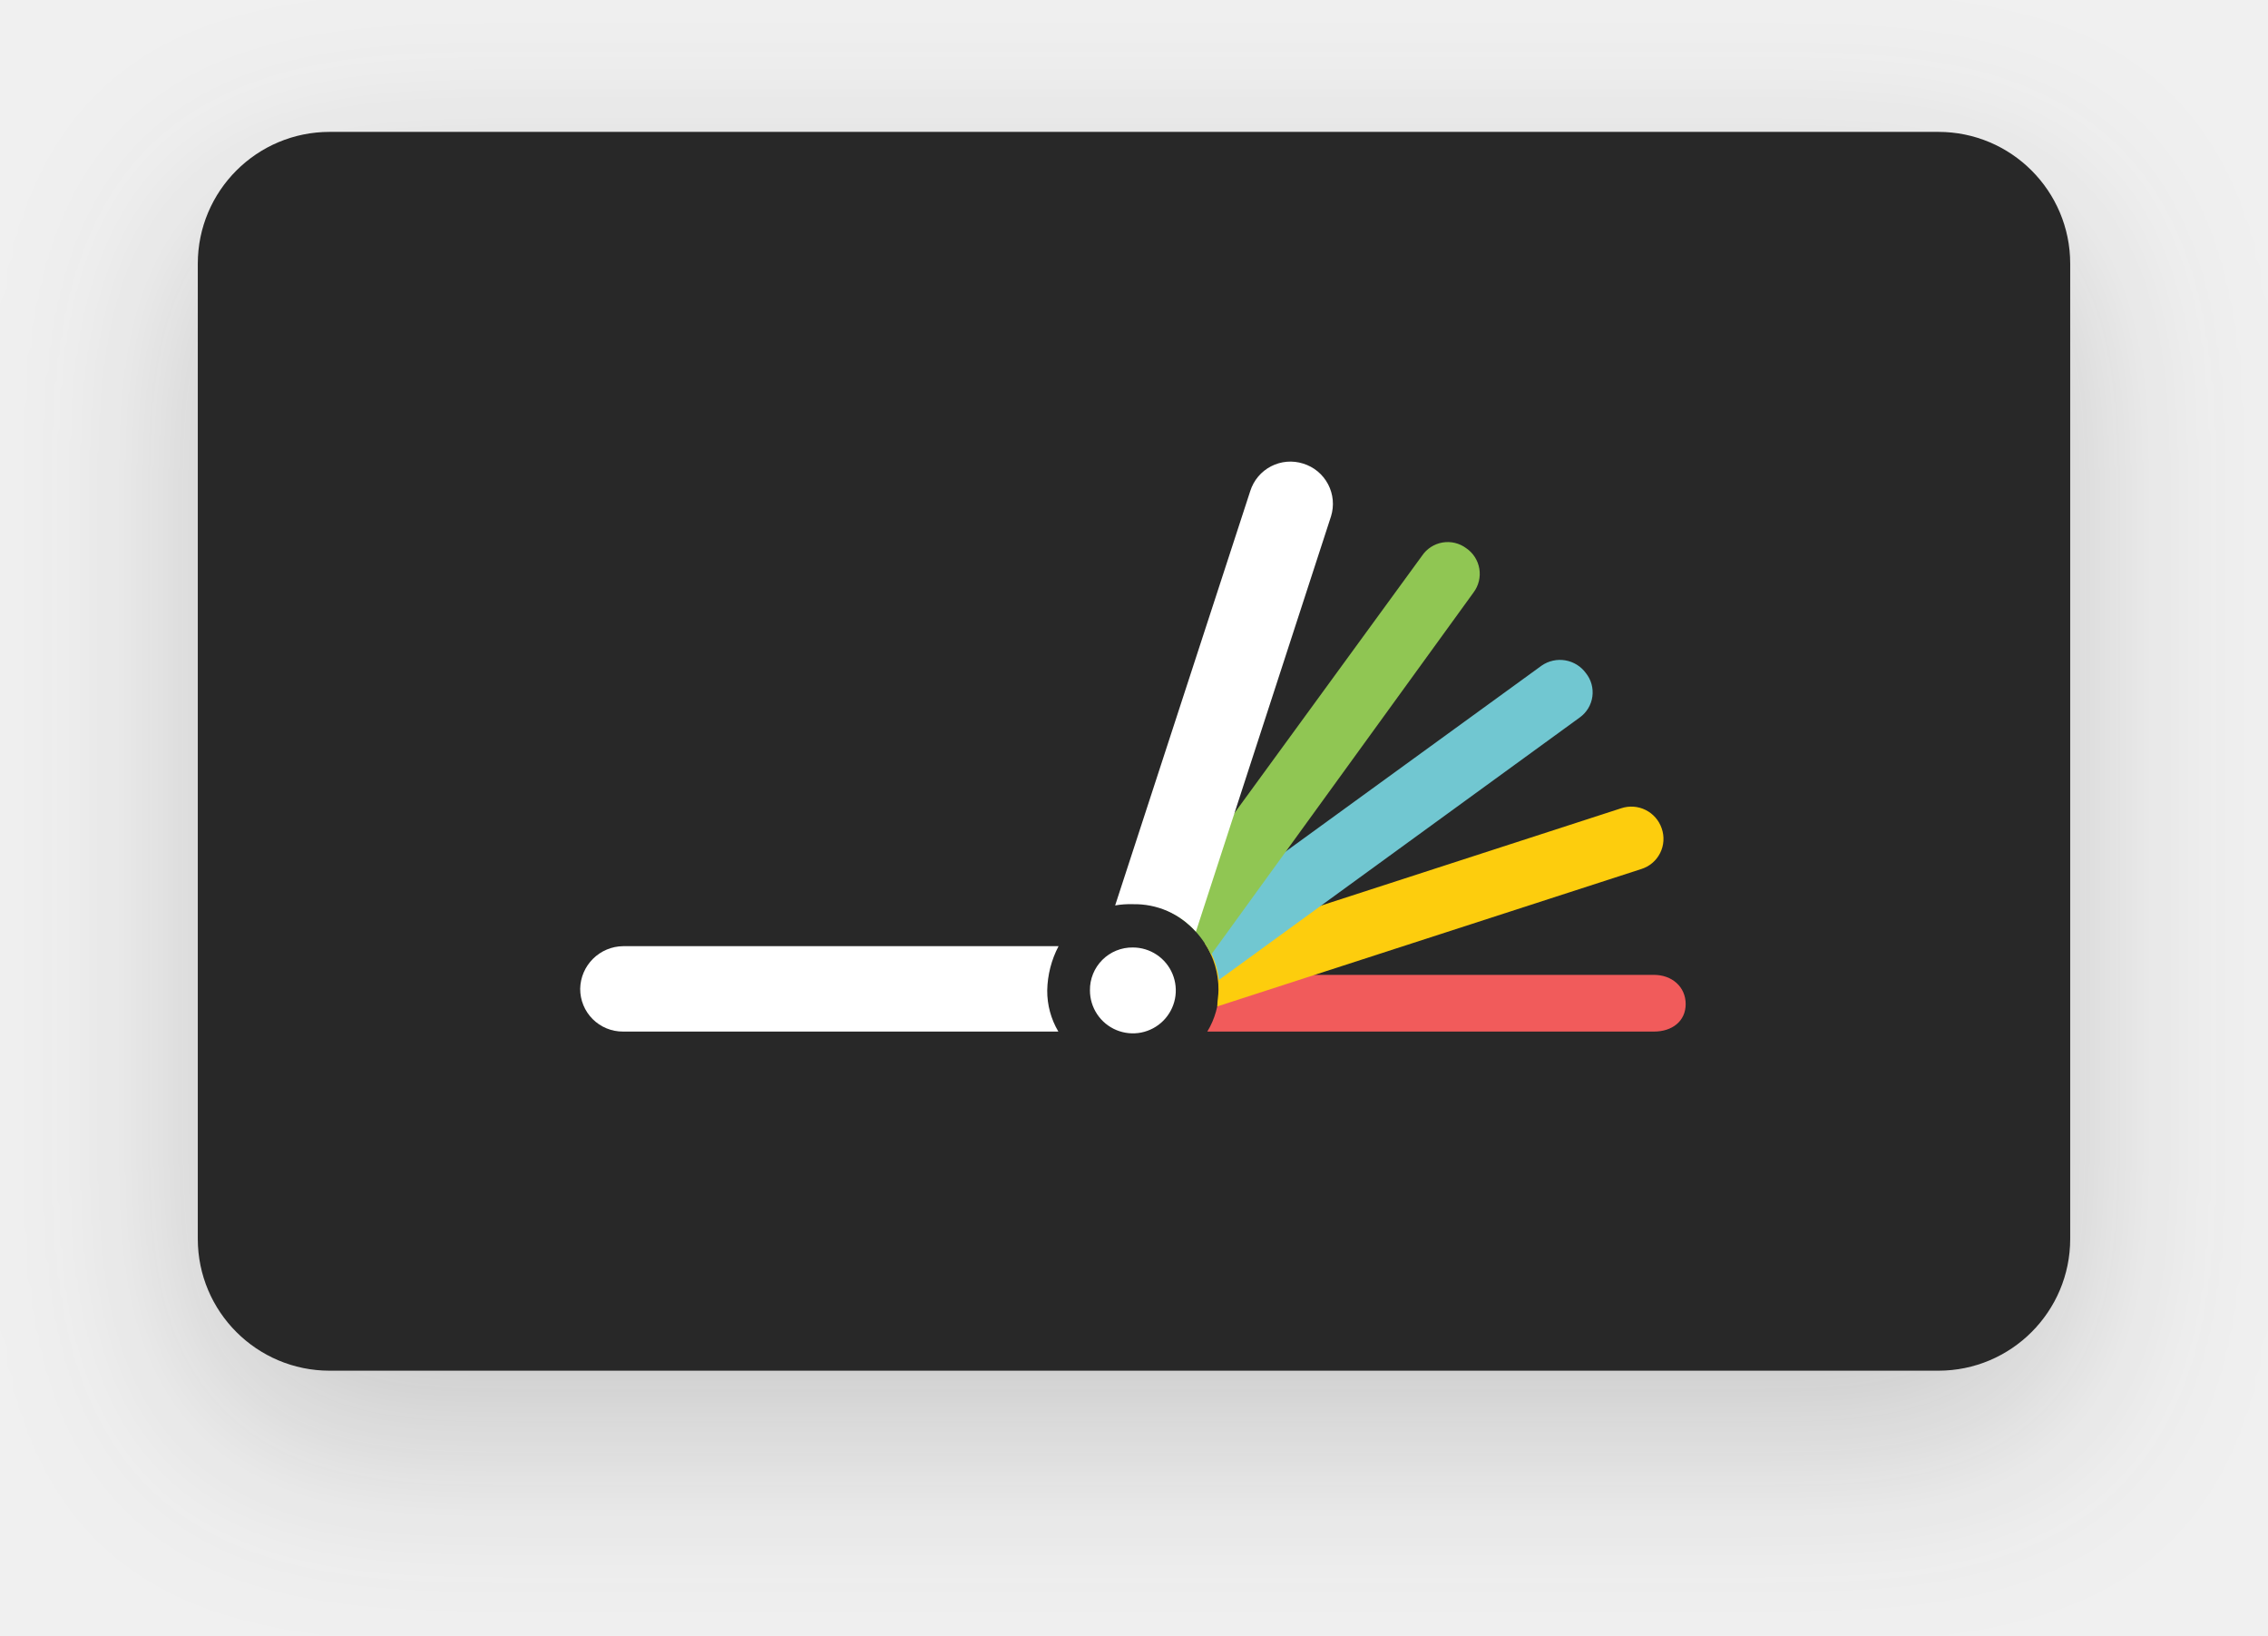
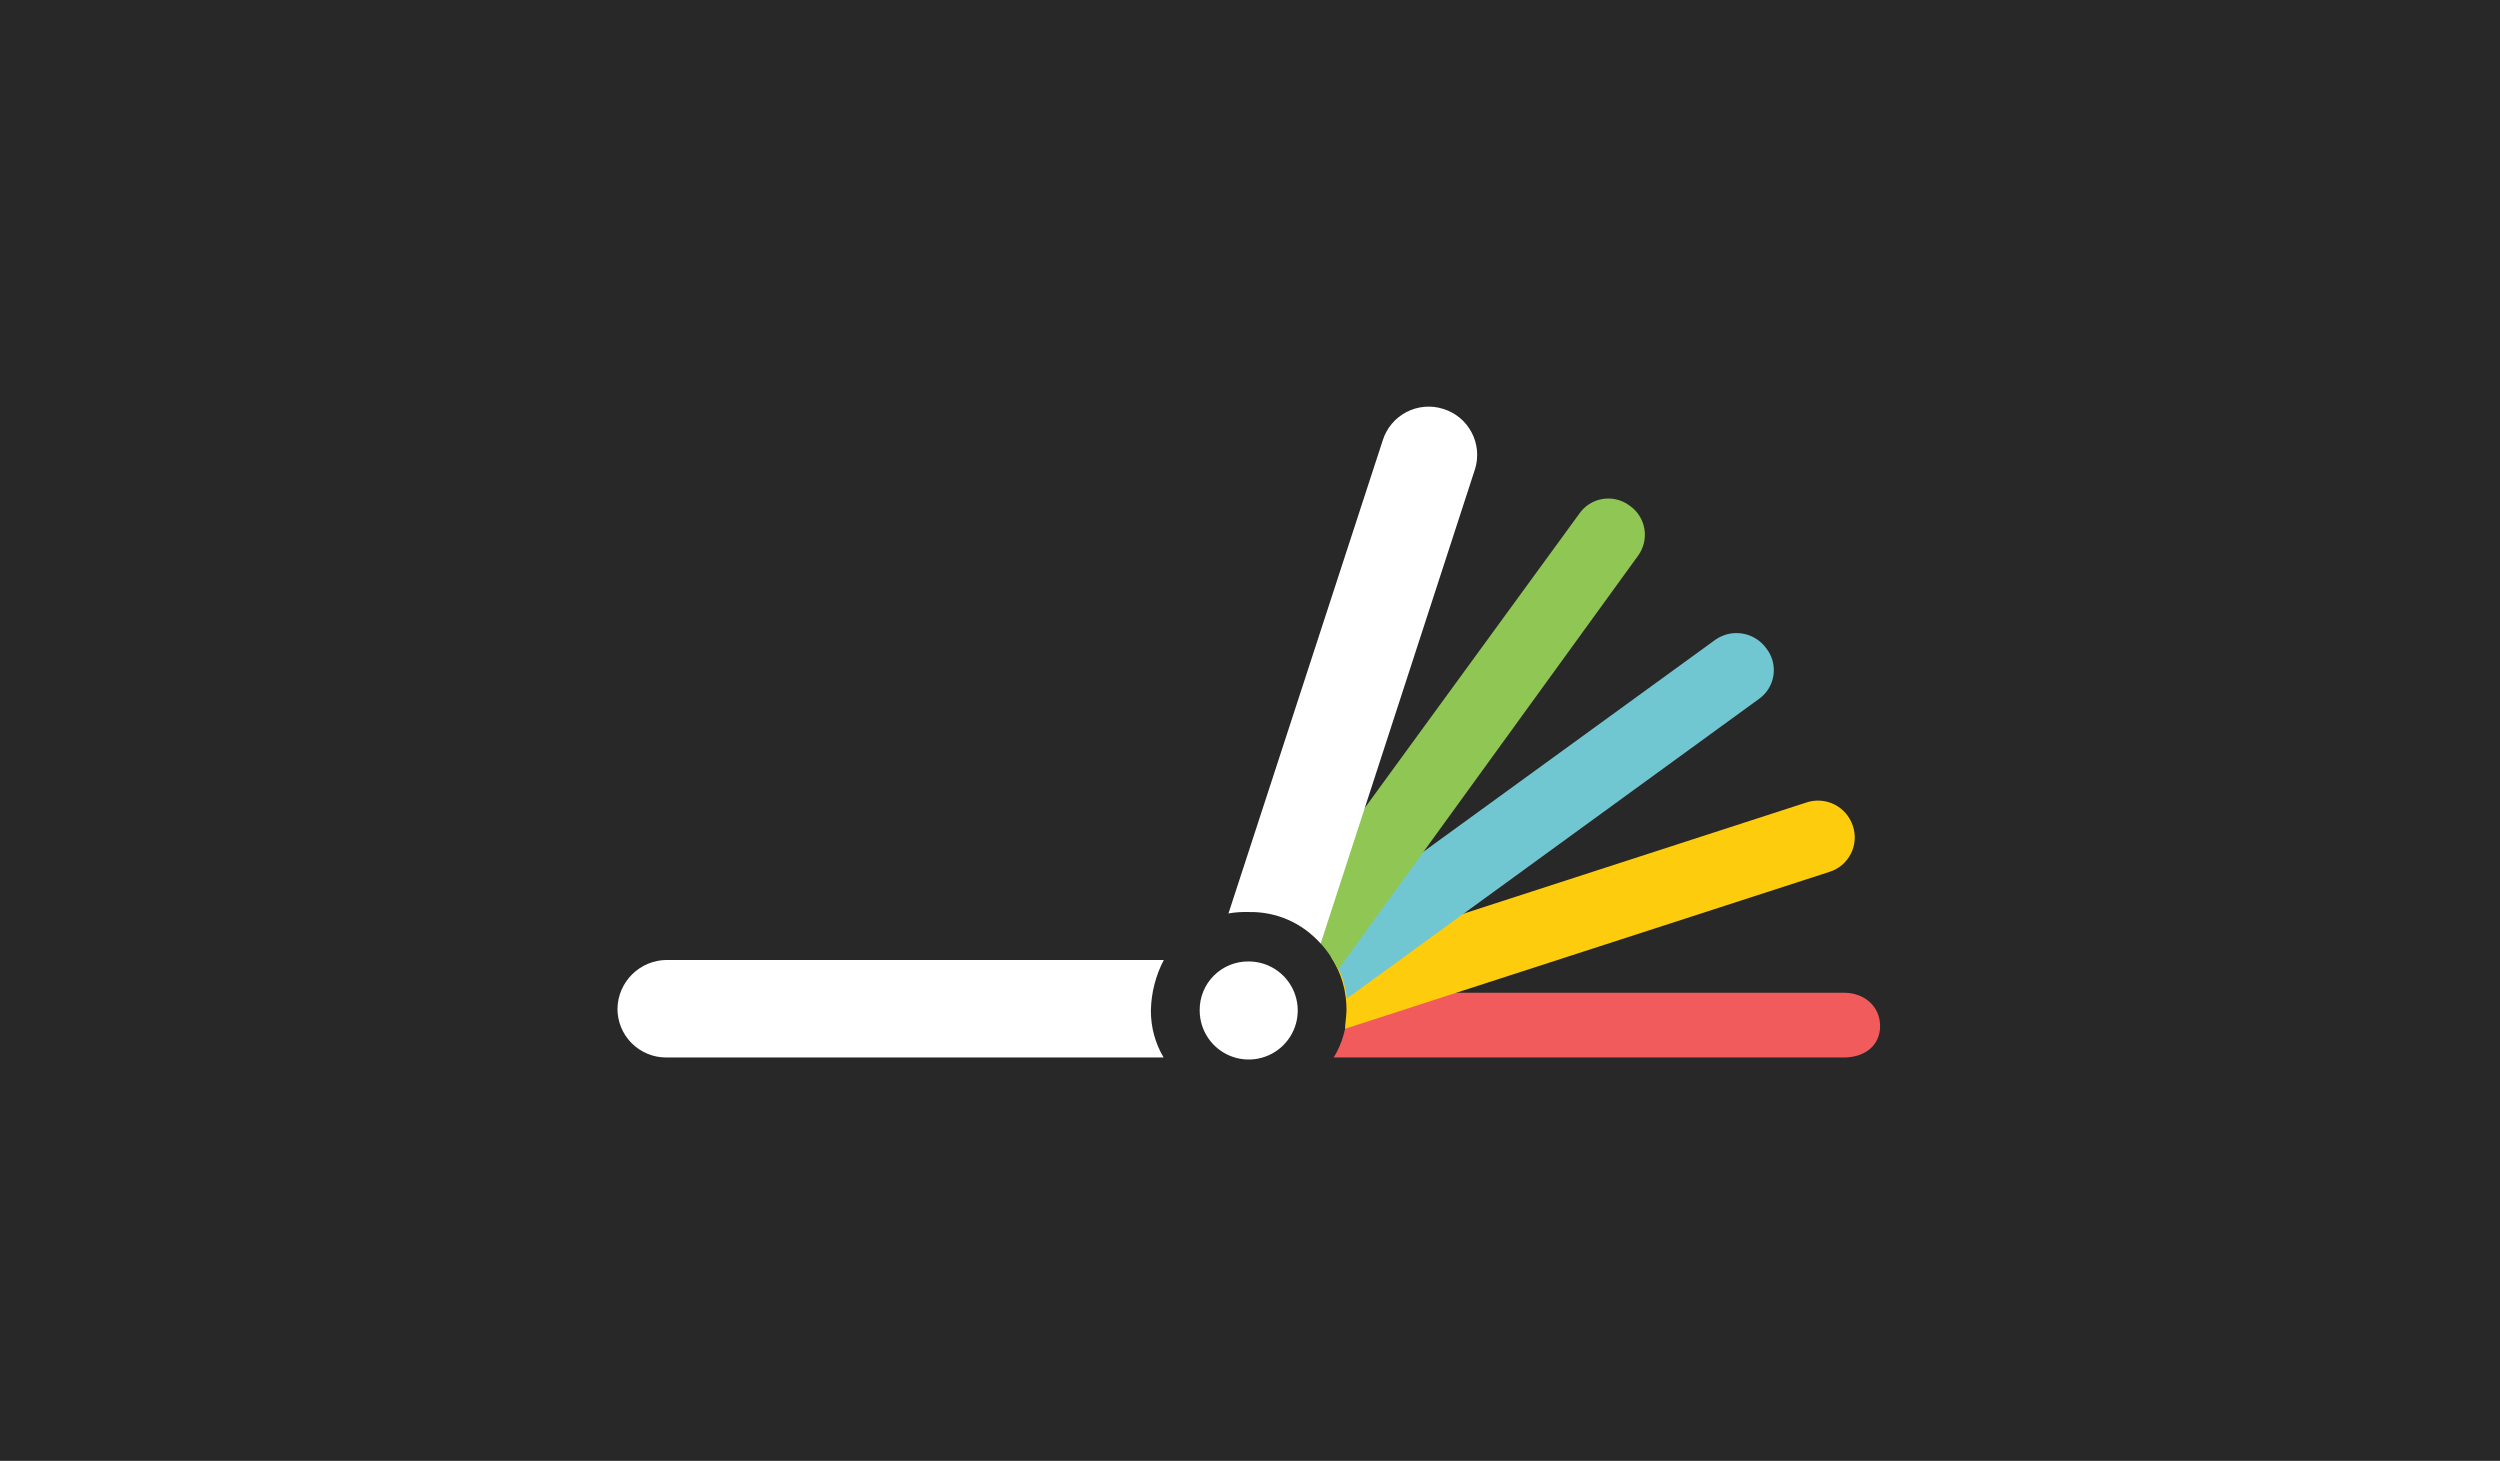
- <svg xmlns="http://www.w3.org/2000/svg" width="172" height="124" viewBox="0 0 172 124" fill="none">
-   <g filter="url(#filter0_d_2_4)">
-     <rect x="15" y="10" width="142" height="93.93" rx="10" fill="#282828" />
-   </g>
-   <path d="M82.659 75.091C82.658 75.736 82.848 76.366 83.206 76.902C83.563 77.438 84.071 77.856 84.666 78.103C85.261 78.35 85.916 78.415 86.548 78.29C87.18 78.164 87.761 77.854 88.216 77.398C88.672 76.943 88.982 76.362 89.108 75.73C89.233 75.098 89.168 74.443 88.921 73.848C88.674 73.253 88.256 72.745 87.72 72.388C87.184 72.03 86.554 71.84 85.909 71.841C85.481 71.835 85.056 71.916 84.659 72.077C84.262 72.238 83.901 72.478 83.599 72.781C83.296 73.083 83.056 73.444 82.895 73.841C82.734 74.238 82.653 74.663 82.659 75.091Z" fill="white" />
-   <path d="M125.442 73.918H92.326C92.413 74.303 92.451 74.697 92.441 75.091C92.438 76.193 92.133 77.274 91.56 78.216H125.442C126.786 78.216 127.838 77.45 127.838 76.132C127.838 74.814 126.786 73.918 125.442 73.918Z" fill="#F15B5B" />
-   <path d="M126.021 62.814C125.815 62.206 125.377 61.703 124.803 61.416C124.228 61.129 123.563 61.081 122.953 61.283L91.368 71.523C92.055 72.576 92.417 73.808 92.409 75.065C92.409 75.45 92.316 75.929 92.316 76.31L124.474 65.892C124.781 65.796 125.065 65.64 125.31 65.432C125.555 65.224 125.756 64.969 125.9 64.681C126.045 64.394 126.13 64.081 126.15 63.76C126.171 63.439 126.127 63.117 126.021 62.814V62.814Z" fill="#FDCD0D" />
-   <path d="M120.275 51.043C119.902 50.528 119.342 50.179 118.716 50.071C118.089 49.963 117.445 50.104 116.921 50.464L90.029 69.992C90.697 70.513 91.255 71.162 91.669 71.902C92.083 72.642 92.345 73.457 92.44 74.299L119.817 54.392C120.073 54.206 120.288 53.971 120.451 53.7C120.613 53.429 120.719 53.128 120.762 52.815C120.804 52.502 120.783 52.184 120.7 51.879C120.616 51.574 120.472 51.29 120.275 51.043V51.043Z" fill="#71C7D1" />
-   <path d="M111.191 41.563C110.936 41.374 110.645 41.238 110.336 41.165C110.027 41.091 109.706 41.081 109.393 41.135C109.08 41.189 108.781 41.306 108.514 41.479C108.248 41.652 108.019 41.877 107.842 42.141L88.304 68.939C89.869 69.614 91.13 70.842 91.846 72.388L111.754 44.917C111.944 44.663 112.08 44.372 112.155 44.063C112.23 43.754 112.241 43.433 112.189 43.12C112.136 42.806 112.021 42.507 111.849 42.239C111.678 41.972 111.454 41.742 111.191 41.563V41.563Z" fill="#90C653" />
-   <path d="M98.831 35.151C98.431 35.023 98.009 34.976 97.59 35.011C97.172 35.047 96.764 35.165 96.391 35.359C96.018 35.552 95.686 35.818 95.416 36.139C95.146 36.461 94.942 36.834 94.816 37.234L84.57 68.653C85.012 68.575 85.46 68.544 85.909 68.559C86.81 68.539 87.705 68.715 88.531 69.074C89.358 69.434 90.096 69.969 90.695 70.643L100.941 39.151C101.066 38.75 101.11 38.328 101.072 37.91C101.033 37.492 100.912 37.085 100.716 36.713C100.52 36.342 100.253 36.012 99.93 35.744C99.606 35.476 99.233 35.275 98.831 35.151V35.151Z" fill="white" />
-   <path d="M79.419 75.091C79.442 73.923 79.736 72.777 80.278 71.742H47.255C46.399 71.751 45.581 72.094 44.973 72.697C44.365 73.299 44.016 74.115 44 74.971C43.998 75.397 44.08 75.82 44.242 76.214C44.404 76.609 44.643 76.967 44.944 77.269C45.245 77.57 45.603 77.809 45.997 77.972C46.391 78.135 46.813 78.218 47.24 78.216H80.263C79.702 77.271 79.411 76.19 79.419 75.091V75.091Z" fill="white" />
-   <defs>
-     <filter id="filter0_d_2_4" x="0" y="0" width="172" height="123.93" filterUnits="userSpaceOnUse" color-interpolation-filters="sRGB">
-       <feFlood flood-opacity="0" result="BackgroundImageFix" />
-       <feColorMatrix in="SourceAlpha" type="matrix" values="0 0 0 0 0 0 0 0 0 0 0 0 0 0 0 0 0 0 127 0" result="hardAlpha" />
-       <feOffset dy="5" />
-       <feGaussianBlur stdDeviation="7.5" />
-       <feColorMatrix type="matrix" values="0 0 0 0 0.157 0 0 0 0 0.157 0 0 0 0 0.157 0 0 0 0.2 0" />
-       <feBlend mode="normal" in2="BackgroundImageFix" result="effect1_dropShadow_2_4" />
-       <feBlend mode="normal" in="SourceGraphic" in2="effect1_dropShadow_2_4" result="shape" />
-     </filter>
-   </defs>
+ <svg xmlns="http://www.w3.org/2000/svg" width="166" height="97" viewBox="0 0 166 97" fill="none">
+   <rect width="166" height="97" fill="#282828" />
+   <path d="M79.659 67.091C79.658 67.736 79.848 68.366 80.206 68.902C80.563 69.438 81.071 69.856 81.666 70.103C82.261 70.35 82.916 70.415 83.548 70.29C84.18 70.164 84.761 69.854 85.216 69.398C85.672 68.943 85.982 68.362 86.108 67.73C86.233 67.098 86.168 66.443 85.921 65.848C85.674 65.253 85.256 64.745 84.72 64.388C84.184 64.03 83.554 63.84 82.909 63.841C82.481 63.835 82.056 63.916 81.659 64.077C81.262 64.238 80.901 64.478 80.599 64.781C80.296 65.083 80.056 65.444 79.895 65.841C79.734 66.238 79.653 66.663 79.659 67.091Z" fill="white" />
+   <path d="M122.442 65.918H89.326C89.413 66.303 89.451 66.697 89.441 67.091C89.438 68.193 89.133 69.274 88.56 70.216H122.442C123.786 70.216 124.838 69.45 124.838 68.132C124.838 66.814 123.786 65.918 122.442 65.918Z" fill="#F15B5B" />
+   <path d="M123.021 54.814C122.815 54.206 122.377 53.703 121.803 53.416C121.228 53.129 120.563 53.081 119.953 53.283L88.368 63.523C89.055 64.576 89.417 65.808 89.409 67.065C89.409 67.45 89.316 67.929 89.316 68.31L121.474 57.892C121.781 57.797 122.065 57.64 122.31 57.432C122.555 57.224 122.756 56.968 122.9 56.681C123.045 56.394 123.13 56.081 123.15 55.76C123.171 55.439 123.127 55.117 123.021 54.814V54.814Z" fill="#FDCD0D" />
+   <path d="M117.275 43.043C116.902 42.528 116.342 42.179 115.716 42.071C115.089 41.963 114.445 42.104 113.921 42.464L87.028 61.992C87.697 62.513 88.255 63.162 88.669 63.902C89.083 64.642 89.345 65.457 89.44 66.299L116.817 46.392C117.073 46.206 117.288 45.971 117.451 45.7C117.613 45.429 117.719 45.128 117.762 44.815C117.804 44.502 117.783 44.184 117.7 43.879C117.616 43.574 117.472 43.29 117.275 43.043V43.043Z" fill="#71C7D1" />
+   <path d="M108.191 33.563C107.936 33.374 107.645 33.238 107.336 33.165C107.027 33.091 106.706 33.081 106.393 33.135C106.08 33.189 105.781 33.306 105.514 33.479C105.248 33.652 105.019 33.877 104.842 34.141L85.304 60.94C86.869 61.614 88.13 62.842 88.846 64.388L108.754 36.917C108.944 36.663 109.08 36.372 109.155 36.063C109.23 35.754 109.241 35.433 109.189 35.12C109.136 34.806 109.021 34.507 108.849 34.239C108.678 33.972 108.454 33.742 108.191 33.563V33.563Z" fill="#90C653" />
+   <path d="M95.831 27.151C95.431 27.023 95.009 26.976 94.59 27.012C94.172 27.047 93.764 27.165 93.391 27.359C93.018 27.552 92.686 27.818 92.416 28.14C92.146 28.461 91.942 28.834 91.816 29.234L81.57 60.653C82.012 60.575 82.46 60.544 82.909 60.559C83.81 60.539 84.705 60.715 85.531 61.074C86.358 61.434 87.096 61.969 87.695 62.643L97.941 31.151C98.066 30.75 98.11 30.328 98.072 29.91C98.033 29.491 97.912 29.085 97.716 28.713C97.52 28.342 97.253 28.012 96.93 27.744C96.606 27.476 96.233 27.275 95.831 27.151V27.151Z" fill="white" />
+   <path d="M76.419 67.091C76.442 65.923 76.736 64.777 77.278 63.742H44.255C43.399 63.751 42.581 64.094 41.973 64.697C41.365 65.299 41.016 66.115 41 66.971C40.998 67.397 41.08 67.82 41.242 68.214C41.404 68.609 41.643 68.967 41.944 69.269C42.245 69.57 42.603 69.809 42.997 69.972C43.391 70.135 43.813 70.218 44.24 70.216H77.263C76.702 69.271 76.411 68.19 76.419 67.091V67.091Z" fill="white" />
</svg>
